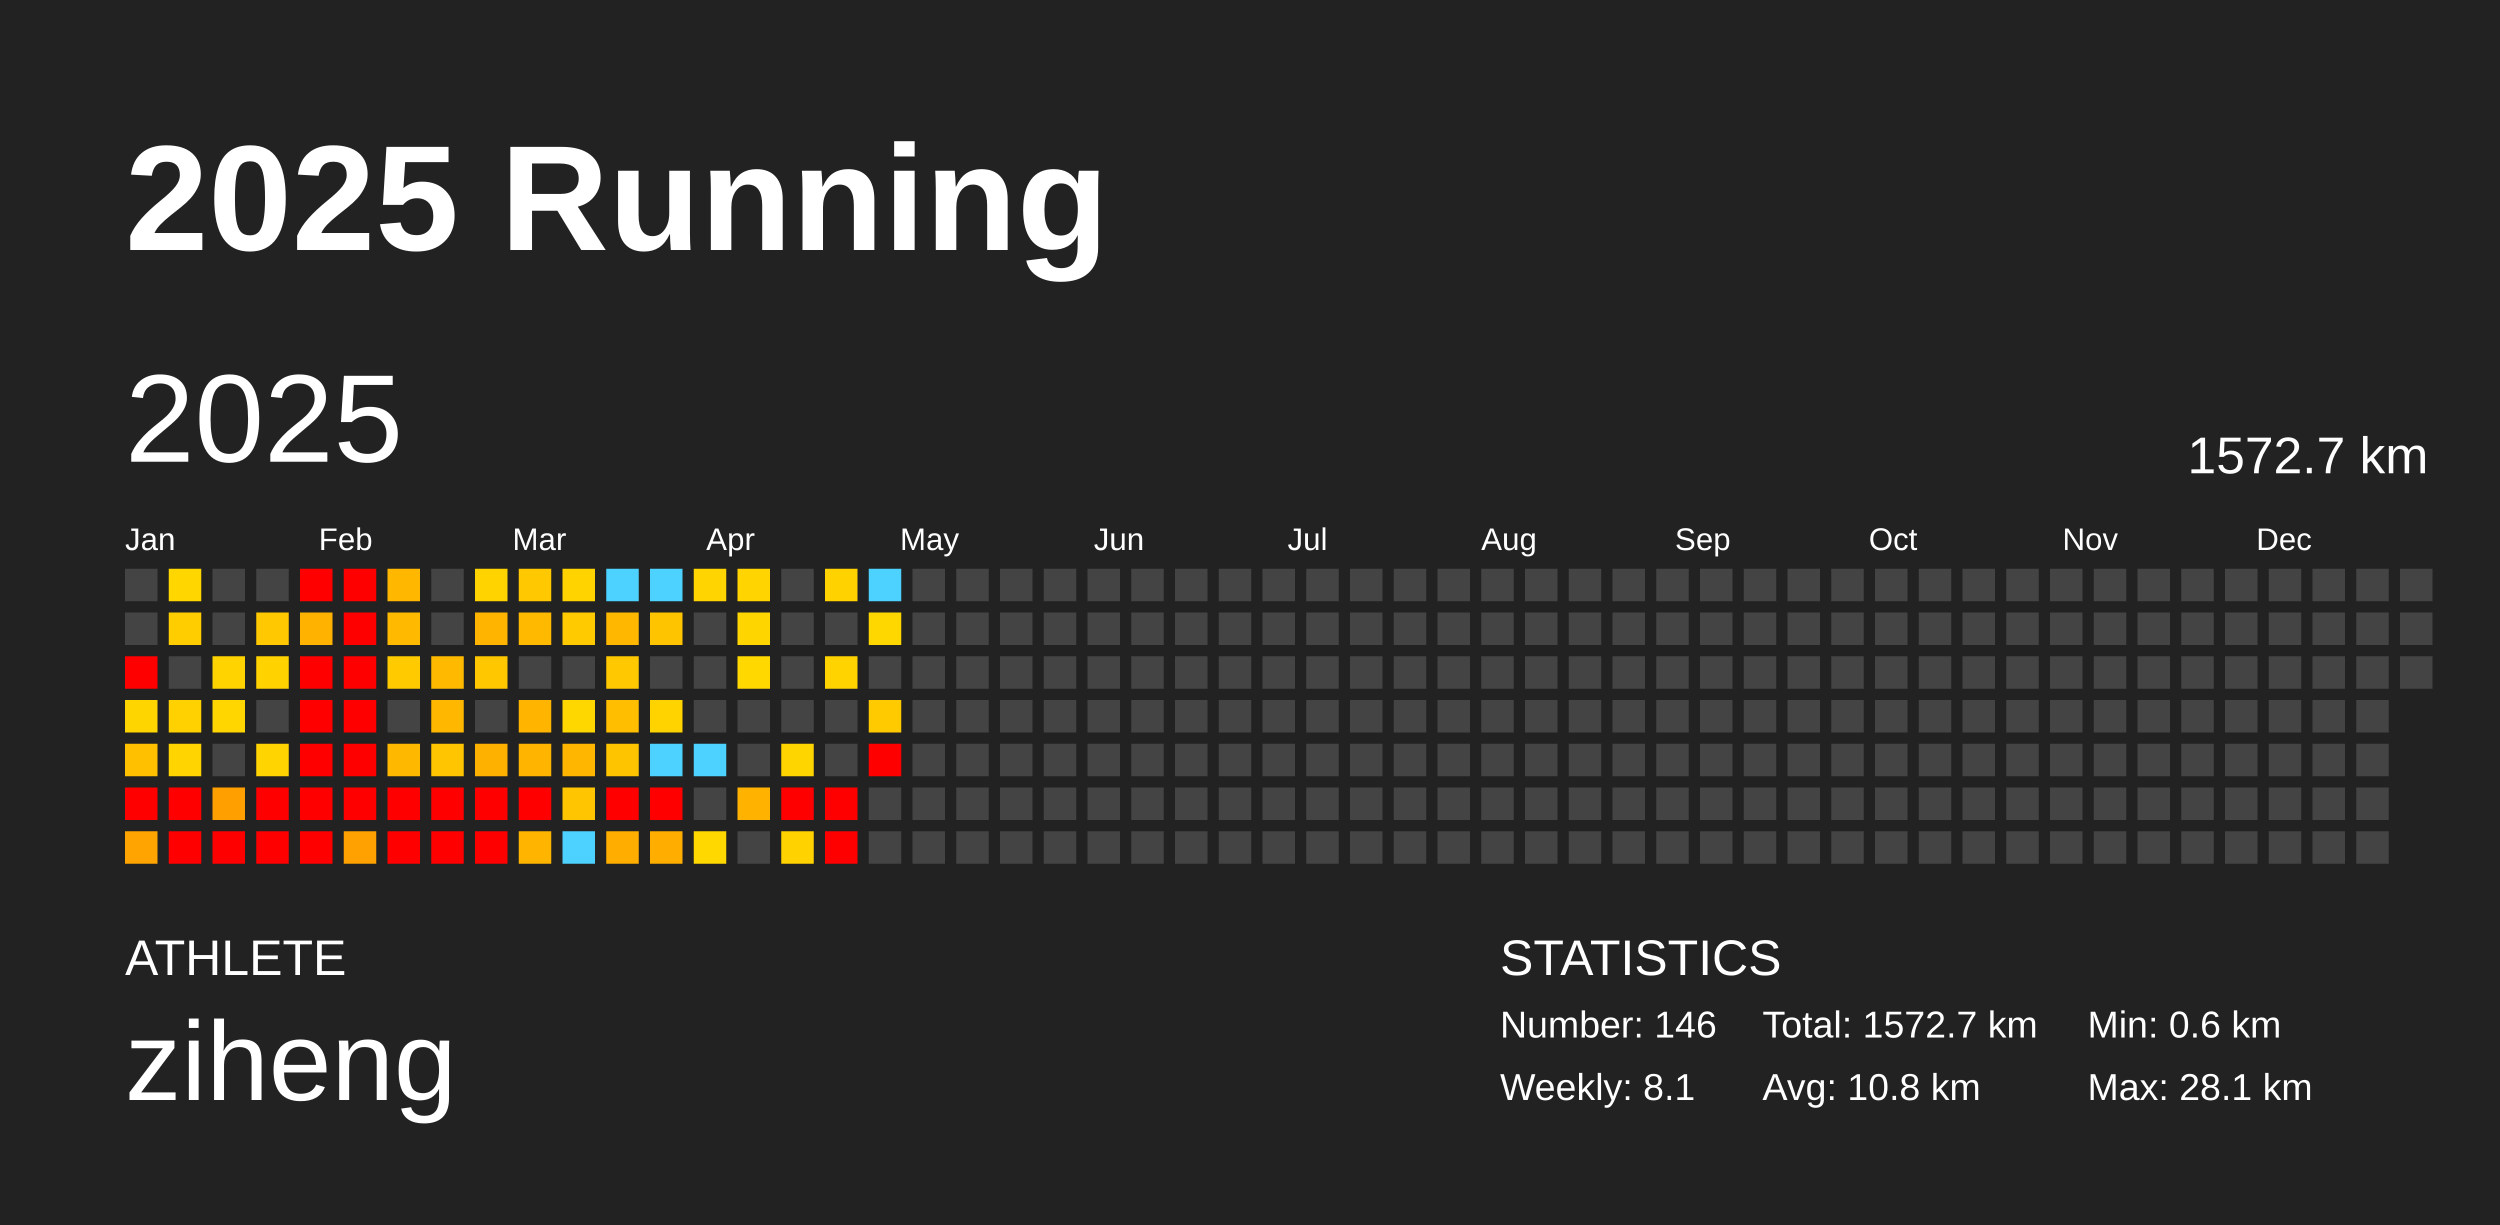
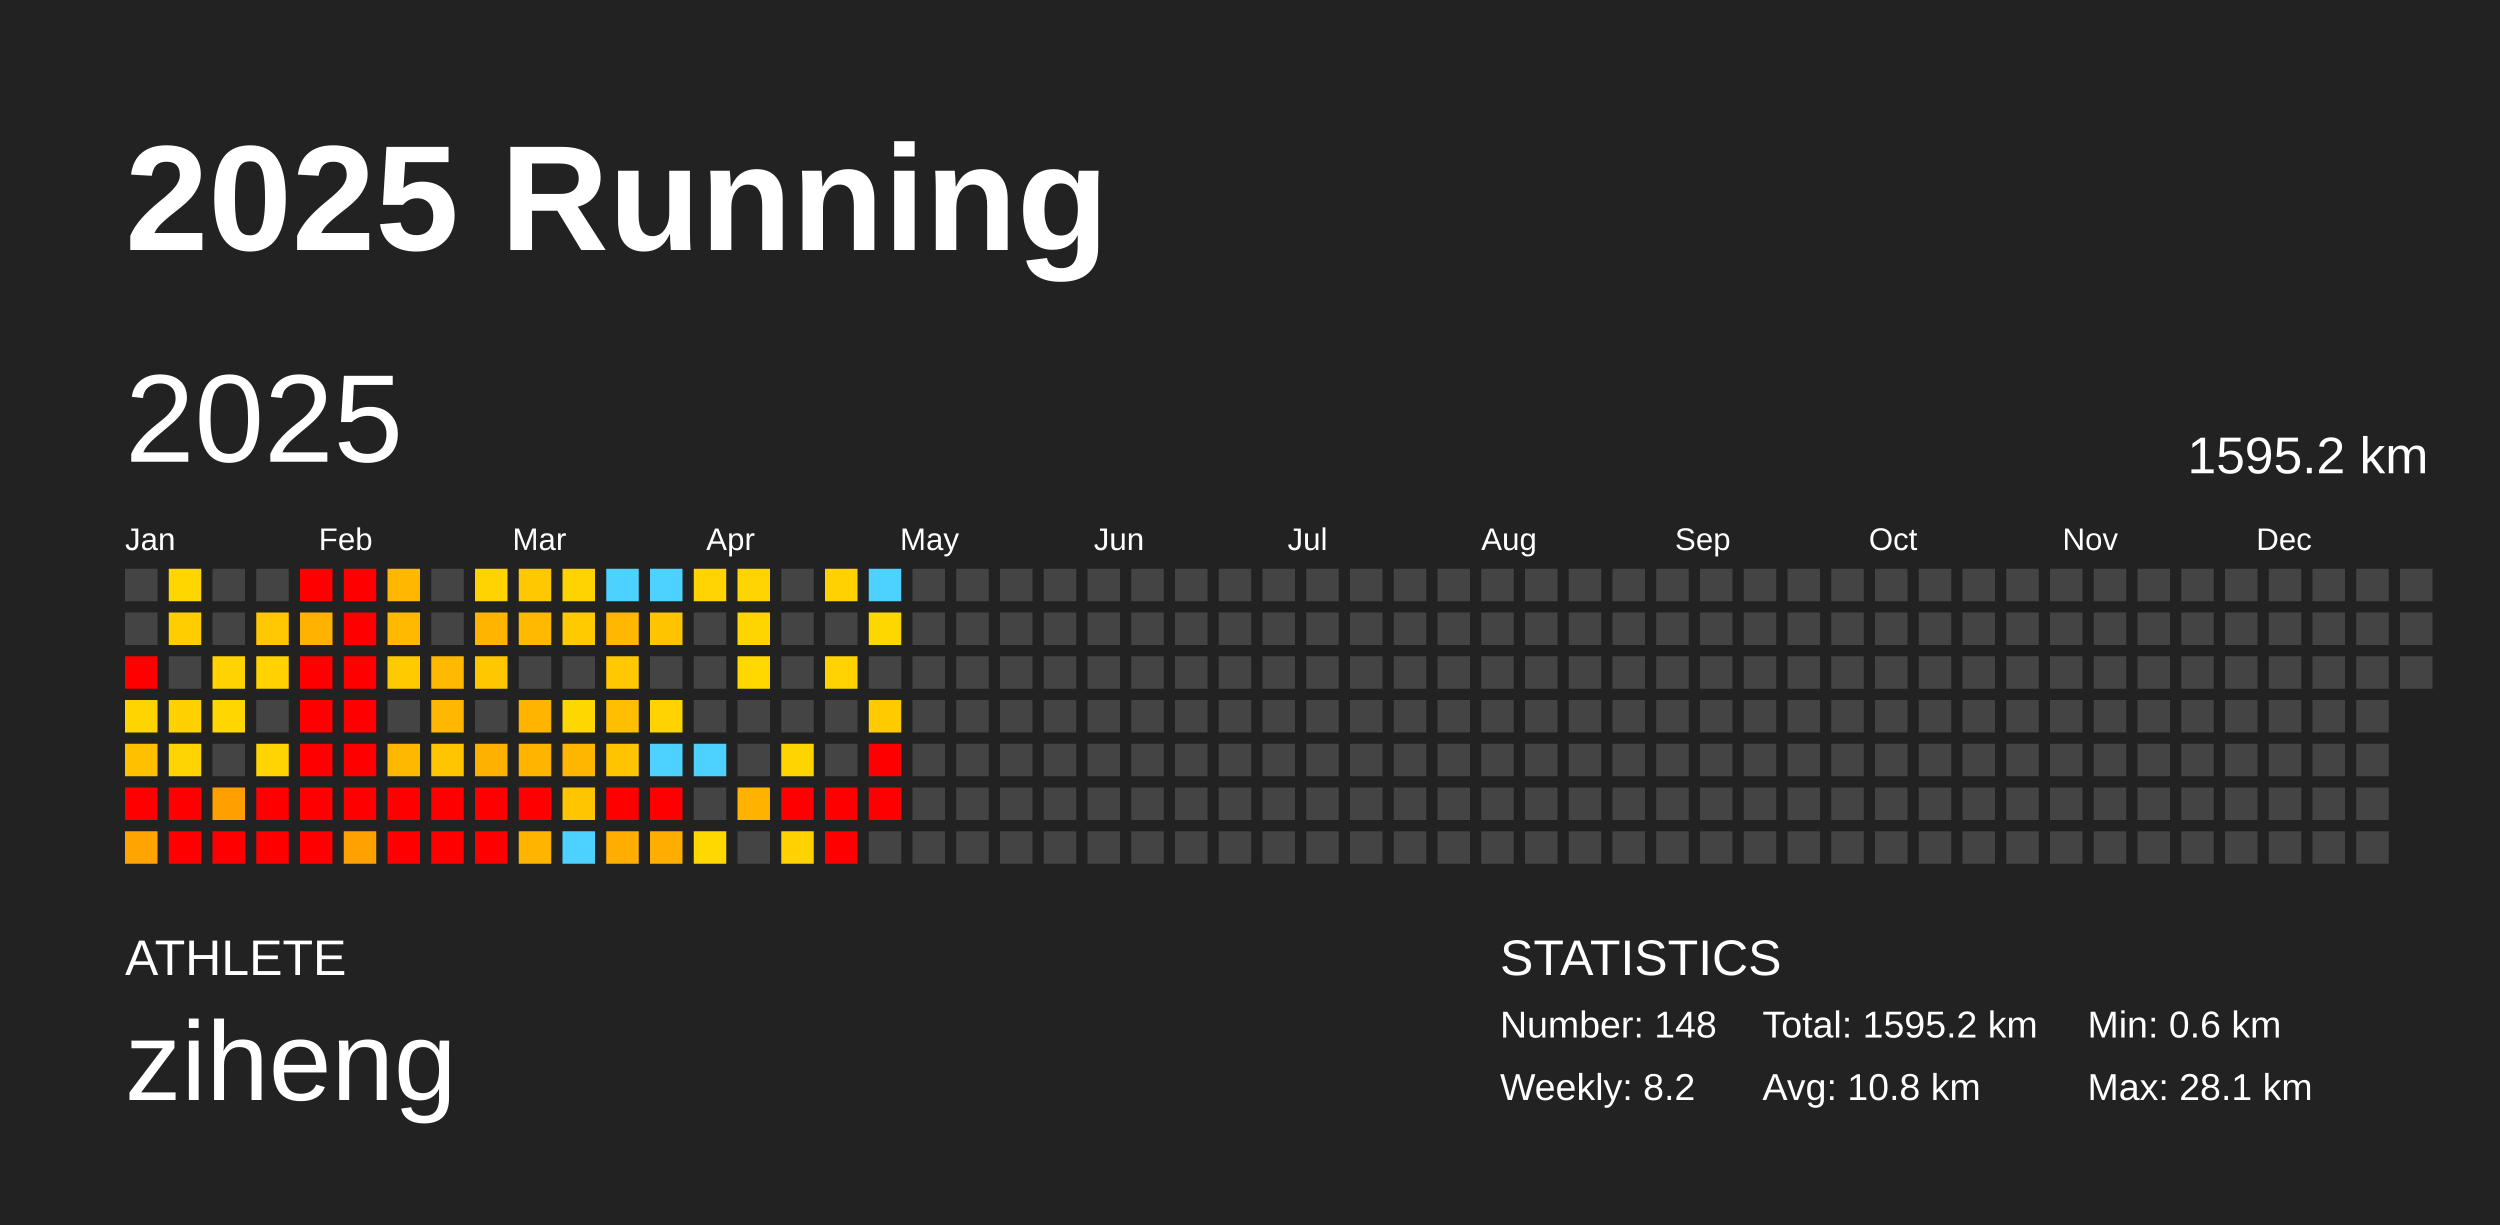
<svg xmlns="http://www.w3.org/2000/svg" baseProfile="full" height="98mm" version="1.1" viewBox="0,0,200,98" width="200mm">
  <defs />
  <rect fill="#222222" height="98" width="200" x="0" y="0" />
  <text fill="#FFFFFF" style="font-size:12px; font-family:Arial; font-weight:bold;" x="10" y="20">2025 Running</text>
  <text fill="#FFFFFF" style="font-size:4px; font-family:Arial" x="10" y="78">ATHLETE</text>
  <text fill="#FFFFFF" style="font-size:9px; font-family:Arial" x="10" y="88">ziheng</text>
  <text fill="#FFFFFF" style="font-size:4px; font-family:Arial" x="120" y="78">STATISTICS</text>
-   <text fill="#FFFFFF" style="font-size:3px; font-family:Arial" x="120" y="83">Number: 146</text>
-   <text fill="#FFFFFF" style="font-size:3px; font-family:Arial" x="120" y="88">Weekly: 8.1</text>
-   <text fill="#FFFFFF" style="font-size:3px; font-family:Arial" x="141" y="83">Total: 1572.7 km</text>
+   <text fill="#FFFFFF" style="font-size:3px; font-family:Arial" x="120" y="83">Number: 148</text>
+   <text fill="#FFFFFF" style="font-size:3px; font-family:Arial" x="120" y="88">Weekly: 8.2</text>
+   <text fill="#FFFFFF" style="font-size:3px; font-family:Arial" x="141" y="83">Total: 1595.2 km</text>
  <text fill="#FFFFFF" style="font-size:3px; font-family:Arial" x="141" y="88">Avg: 10.8 km</text>
  <text fill="#FFFFFF" style="font-size:3px; font-family:Arial" x="167" y="83">Min: 0.6 km</text>
  <text fill="#FFFFFF" style="font-size:3px; font-family:Arial" x="167" y="88">Max: 28.1 km</text>
  <text dominant-baseline="hanging" fill="#FFFFFF" style="font-size:10.0px; font-family:Arial;" x="10" y="30">2025</text>
-   <text dominant-baseline="hanging" fill="#FFFFFF" style="font-size:4.125px; font-family:Arial;" x="175" y="35">1572.7 km</text>
+   <text dominant-baseline="hanging" fill="#FFFFFF" style="font-size:4.125px; font-family:Arial;" x="175" y="35">1595.2 km</text>
  <text fill="#FFFFFF" style="font-size:2.5px; font-family:Arial" x="10.0" y="44">Jan</text>
  <text fill="#FFFFFF" style="font-size:2.5px; font-family:Arial" x="25.5" y="44">Feb</text>
  <text fill="#FFFFFF" style="font-size:2.5px; font-family:Arial" x="41.0" y="44">Mar</text>
  <text fill="#FFFFFF" style="font-size:2.5px; font-family:Arial" x="56.5" y="44">Apr</text>
  <text fill="#FFFFFF" style="font-size:2.5px; font-family:Arial" x="72.0" y="44">May</text>
  <text fill="#FFFFFF" style="font-size:2.5px; font-family:Arial" x="87.5" y="44">Jun</text>
  <text fill="#FFFFFF" style="font-size:2.5px; font-family:Arial" x="103.0" y="44">Jul</text>
  <text fill="#FFFFFF" style="font-size:2.5px; font-family:Arial" x="118.5" y="44">Aug</text>
  <text fill="#FFFFFF" style="font-size:2.5px; font-family:Arial" x="134.0" y="44">Sep</text>
  <text fill="#FFFFFF" style="font-size:2.5px; font-family:Arial" x="149.5" y="44">Oct</text>
  <text fill="#FFFFFF" style="font-size:2.5px; font-family:Arial" x="165.0" y="44">Nov</text>
  <text fill="#FFFFFF" style="font-size:2.5px; font-family:Arial" x="180.5" y="44">Dec</text>
  <rect fill="#444444" height="2.6" width="2.6" x="10.0" y="45.5" />
  <rect fill="#444444" height="2.6" width="2.6" x="10.0" y="49.0" />
  <rect fill="red" height="2.6" width="2.6" x="10.0" y="52.5" />
  <rect fill="#ffd500" height="2.6" width="2.6" x="10.0" y="56.0" />
  <rect fill="#ffc000" height="2.6" width="2.6" x="10.0" y="59.5" />
  <rect fill="red" height="2.6" width="2.6" x="10.0" y="63.0" />
  <rect fill="#ffa400" height="2.6" width="2.6" x="10.0" y="66.5" />
  <rect fill="#ffd600" height="2.6" width="2.6" x="13.5" y="45.5" />
  <rect fill="#ffcd00" height="2.6" width="2.6" x="13.5" y="49.0" />
  <rect fill="#444444" height="2.6" width="2.6" x="13.5" y="52.5" />
  <rect fill="#ffd100" height="2.6" width="2.6" x="13.5" y="56.0" />
  <rect fill="#ffd400" height="2.6" width="2.6" x="13.5" y="59.5" />
  <rect fill="red" height="2.6" width="2.6" x="13.5" y="63.0" />
  <rect fill="red" height="2.6" width="2.6" x="13.5" y="66.5" />
  <rect fill="#444444" height="2.6" width="2.6" x="17.0" y="45.5" />
  <rect fill="#444444" height="2.6" width="2.6" x="17.0" y="49.0" />
  <rect fill="#ffd300" height="2.6" width="2.6" x="17.0" y="52.5" />
  <rect fill="#ffd600" height="2.6" width="2.6" x="17.0" y="56.0" />
  <rect fill="#444444" height="2.6" width="2.6" x="17.0" y="59.5" />
  <rect fill="#ffa000" height="2.6" width="2.6" x="17.0" y="63.0" />
  <rect fill="red" height="2.6" width="2.6" x="17.0" y="66.5" />
  <rect fill="#444444" height="2.6" width="2.6" x="20.5" y="45.5" />
  <rect fill="#ffc800" height="2.6" width="2.6" x="20.5" y="49.0" />
  <rect fill="#ffd200" height="2.6" width="2.6" x="20.5" y="52.5" />
  <rect fill="#444444" height="2.6" width="2.6" x="20.5" y="56.0" />
  <rect fill="#ffd400" height="2.6" width="2.6" x="20.5" y="59.5" />
  <rect fill="red" height="2.6" width="2.6" x="20.5" y="63.0" />
  <rect fill="red" height="2.6" width="2.6" x="20.5" y="66.5" />
  <rect fill="red" height="2.6" width="2.6" x="24.0" y="45.5" />
  <rect fill="#ffb200" height="2.6" width="2.6" x="24.0" y="49.0" />
  <rect fill="red" height="2.6" width="2.6" x="24.0" y="52.5" />
  <rect fill="red" height="2.6" width="2.6" x="24.0" y="56.0" />
  <rect fill="red" height="2.6" width="2.6" x="24.0" y="59.5" />
  <rect fill="red" height="2.6" width="2.6" x="24.0" y="63.0" />
  <rect fill="red" height="2.6" width="2.6" x="24.0" y="66.5" />
  <rect fill="red" height="2.6" width="2.6" x="27.5" y="45.5" />
  <rect fill="red" height="2.6" width="2.6" x="27.5" y="49.0" />
  <rect fill="red" height="2.6" width="2.6" x="27.5" y="52.5" />
  <rect fill="red" height="2.6" width="2.6" x="27.5" y="56.0" />
  <rect fill="red" height="2.6" width="2.6" x="27.5" y="59.5" />
  <rect fill="red" height="2.6" width="2.6" x="27.5" y="63.0" />
  <rect fill="#ffa100" height="2.6" width="2.6" x="27.5" y="66.5" />
  <rect fill="#ffb700" height="2.6" width="2.6" x="31.0" y="45.5" />
  <rect fill="#ffba00" height="2.6" width="2.6" x="31.0" y="49.0" />
  <rect fill="#ffcb00" height="2.6" width="2.6" x="31.0" y="52.5" />
  <rect fill="#444444" height="2.6" width="2.6" x="31.0" y="56.0" />
  <rect fill="#ffb800" height="2.6" width="2.6" x="31.0" y="59.5" />
  <rect fill="red" height="2.6" width="2.6" x="31.0" y="63.0" />
  <rect fill="red" height="2.6" width="2.6" x="31.0" y="66.5" />
  <rect fill="#444444" height="2.6" width="2.6" x="34.5" y="45.5" />
  <rect fill="#444444" height="2.6" width="2.6" x="34.5" y="49.0" />
  <rect fill="#ffba00" height="2.6" width="2.6" x="34.5" y="52.5" />
  <rect fill="#ffb700" height="2.6" width="2.6" x="34.5" y="56.0" />
  <rect fill="#ffc500" height="2.6" width="2.6" x="34.5" y="59.5" />
  <rect fill="red" height="2.6" width="2.6" x="34.5" y="63.0" />
  <rect fill="red" height="2.6" width="2.6" x="34.5" y="66.5" />
  <rect fill="#ffd300" height="2.6" width="2.6" x="38.0" y="45.5" />
  <rect fill="#ffb500" height="2.6" width="2.6" x="38.0" y="49.0" />
  <rect fill="#ffc700" height="2.6" width="2.6" x="38.0" y="52.5" />
  <rect fill="#444444" height="2.6" width="2.6" x="38.0" y="56.0" />
  <rect fill="#ffb100" height="2.6" width="2.6" x="38.0" y="59.5" />
  <rect fill="red" height="2.6" width="2.6" x="38.0" y="63.0" />
  <rect fill="red" height="2.6" width="2.6" x="38.0" y="66.5" />
  <rect fill="#ffc800" height="2.6" width="2.6" x="41.5" y="45.5" />
  <rect fill="#ffba00" height="2.6" width="2.6" x="41.5" y="49.0" />
  <rect fill="#444444" height="2.6" width="2.6" x="41.5" y="52.5" />
  <rect fill="#ffb500" height="2.6" width="2.6" x="41.5" y="56.0" />
  <rect fill="#ffb400" height="2.6" width="2.6" x="41.5" y="59.5" />
  <rect fill="red" height="2.6" width="2.6" x="41.5" y="63.0" />
  <rect fill="#ffb400" height="2.6" width="2.6" x="41.5" y="66.5" />
  <rect fill="#ffd300" height="2.6" width="2.6" x="45.0" y="45.5" />
  <rect fill="#ffca00" height="2.6" width="2.6" x="45.0" y="49.0" />
  <rect fill="#444444" height="2.6" width="2.6" x="45.0" y="52.5" />
  <rect fill="#ffd700" height="2.6" width="2.6" x="45.0" y="56.0" />
  <rect fill="#ffb600" height="2.6" width="2.6" x="45.0" y="59.5" />
  <rect fill="#ffc500" height="2.6" width="2.6" x="45.0" y="63.0" />
  <rect fill="#4dd2ff" height="2.6" width="2.6" x="45.0" y="66.5" />
  <rect fill="#4dd2ff" height="2.6" width="2.6" x="48.5" y="45.5" />
  <rect fill="#ffb700" height="2.6" width="2.6" x="48.5" y="49.0" />
  <rect fill="#ffc800" height="2.6" width="2.6" x="48.5" y="52.5" />
  <rect fill="#ffbe00" height="2.6" width="2.6" x="48.5" y="56.0" />
  <rect fill="#ffc400" height="2.6" width="2.6" x="48.5" y="59.5" />
  <rect fill="red" height="2.6" width="2.6" x="48.5" y="63.0" />
  <rect fill="#ffae00" height="2.6" width="2.6" x="48.5" y="66.5" />
  <rect fill="#4dd2ff" height="2.6" width="2.6" x="52.0" y="45.5" />
  <rect fill="#ffc400" height="2.6" width="2.6" x="52.0" y="49.0" />
  <rect fill="#444444" height="2.6" width="2.6" x="52.0" y="52.5" />
  <rect fill="#ffd300" height="2.6" width="2.6" x="52.0" y="56.0" />
  <rect fill="#4dd2ff" height="2.6" width="2.6" x="52.0" y="59.5" />
  <rect fill="red" height="2.6" width="2.6" x="52.0" y="63.0" />
  <rect fill="#ffae00" height="2.6" width="2.6" x="52.0" y="66.5" />
  <rect fill="#ffd400" height="2.6" width="2.6" x="55.5" y="45.5" />
  <rect fill="#444444" height="2.6" width="2.6" x="55.5" y="49.0" />
  <rect fill="#444444" height="2.6" width="2.6" x="55.5" y="52.5" />
  <rect fill="#444444" height="2.6" width="2.6" x="55.5" y="56.0" />
  <rect fill="#4dd2ff" height="2.6" width="2.6" x="55.5" y="59.5" />
  <rect fill="#444444" height="2.6" width="2.6" x="55.5" y="63.0" />
  <rect fill="#ffd800" height="2.6" width="2.6" x="55.5" y="66.5" />
  <rect fill="#ffd400" height="2.6" width="2.6" x="59.0" y="45.5" />
  <rect fill="#ffd500" height="2.6" width="2.6" x="59.0" y="49.0" />
  <rect fill="#ffd800" height="2.6" width="2.6" x="59.0" y="52.5" />
  <rect fill="#444444" height="2.6" width="2.6" x="59.0" y="56.0" />
  <rect fill="#444444" height="2.6" width="2.6" x="59.0" y="59.5" />
  <rect fill="#ffb300" height="2.6" width="2.6" x="59.0" y="63.0" />
  <rect fill="#444444" height="2.6" width="2.6" x="59.0" y="66.5" />
  <rect fill="#444444" height="2.6" width="2.6" x="62.5" y="45.5" />
  <rect fill="#444444" height="2.6" width="2.6" x="62.5" y="49.0" />
  <rect fill="#444444" height="2.6" width="2.6" x="62.5" y="52.5" />
  <rect fill="#444444" height="2.6" width="2.6" x="62.5" y="56.0" />
  <rect fill="#ffd500" height="2.6" width="2.6" x="62.5" y="59.5" />
  <rect fill="red" height="2.6" width="2.6" x="62.5" y="63.0" />
  <rect fill="#ffd200" height="2.6" width="2.6" x="62.5" y="66.5" />
  <rect fill="#ffd200" height="2.6" width="2.6" x="66.0" y="45.5" />
  <rect fill="#444444" height="2.6" width="2.6" x="66.0" y="49.0" />
  <rect fill="#ffd300" height="2.6" width="2.6" x="66.0" y="52.5" />
  <rect fill="#444444" height="2.6" width="2.6" x="66.0" y="56.0" />
  <rect fill="#444444" height="2.6" width="2.6" x="66.0" y="59.5" />
  <rect fill="red" height="2.6" width="2.6" x="66.0" y="63.0" />
  <rect fill="red" height="2.6" width="2.6" x="66.0" y="66.5" />
  <rect fill="#4dd2ff" height="2.6" width="2.6" x="69.5" y="45.5" />
  <rect fill="#ffd700" height="2.6" width="2.6" x="69.5" y="49.0" />
  <rect fill="#444444" height="2.6" width="2.6" x="69.5" y="52.5" />
  <rect fill="#ffca00" height="2.6" width="2.6" x="69.5" y="56.0" />
  <rect fill="red" height="2.6" width="2.6" x="69.5" y="59.5" />
-   <rect fill="#444444" height="2.6" width="2.6" x="69.5" y="63.0" />
+   <rect fill="red" height="2.6" width="2.6" x="69.5" y="63.0" />
  <rect fill="#444444" height="2.6" width="2.6" x="69.5" y="66.5" />
  <rect fill="#444444" height="2.6" width="2.6" x="73.0" y="45.5" />
  <rect fill="#444444" height="2.6" width="2.6" x="73.0" y="49.0" />
  <rect fill="#444444" height="2.6" width="2.6" x="73.0" y="52.5" />
  <rect fill="#444444" height="2.6" width="2.6" x="73.0" y="56.0" />
  <rect fill="#444444" height="2.6" width="2.6" x="73.0" y="59.5" />
  <rect fill="#444444" height="2.6" width="2.6" x="73.0" y="63.0" />
  <rect fill="#444444" height="2.6" width="2.6" x="73.0" y="66.5" />
  <rect fill="#444444" height="2.6" width="2.6" x="76.5" y="45.5" />
  <rect fill="#444444" height="2.6" width="2.6" x="76.5" y="49.0" />
  <rect fill="#444444" height="2.6" width="2.6" x="76.5" y="52.5" />
  <rect fill="#444444" height="2.6" width="2.6" x="76.5" y="56.0" />
  <rect fill="#444444" height="2.6" width="2.6" x="76.5" y="59.5" />
  <rect fill="#444444" height="2.6" width="2.6" x="76.5" y="63.0" />
  <rect fill="#444444" height="2.6" width="2.6" x="76.5" y="66.5" />
  <rect fill="#444444" height="2.6" width="2.6" x="80.0" y="45.5" />
  <rect fill="#444444" height="2.6" width="2.6" x="80.0" y="49.0" />
  <rect fill="#444444" height="2.6" width="2.6" x="80.0" y="52.5" />
  <rect fill="#444444" height="2.6" width="2.6" x="80.0" y="56.0" />
  <rect fill="#444444" height="2.6" width="2.6" x="80.0" y="59.5" />
  <rect fill="#444444" height="2.6" width="2.6" x="80.0" y="63.0" />
  <rect fill="#444444" height="2.6" width="2.6" x="80.0" y="66.5" />
  <rect fill="#444444" height="2.6" width="2.6" x="83.5" y="45.5" />
  <rect fill="#444444" height="2.6" width="2.6" x="83.5" y="49.0" />
  <rect fill="#444444" height="2.6" width="2.6" x="83.5" y="52.5" />
  <rect fill="#444444" height="2.6" width="2.6" x="83.5" y="56.0" />
  <rect fill="#444444" height="2.6" width="2.6" x="83.5" y="59.5" />
  <rect fill="#444444" height="2.6" width="2.6" x="83.5" y="63.0" />
  <rect fill="#444444" height="2.6" width="2.6" x="83.5" y="66.5" />
  <rect fill="#444444" height="2.6" width="2.6" x="87.0" y="45.5" />
  <rect fill="#444444" height="2.6" width="2.6" x="87.0" y="49.0" />
  <rect fill="#444444" height="2.6" width="2.6" x="87.0" y="52.5" />
  <rect fill="#444444" height="2.6" width="2.6" x="87.0" y="56.0" />
  <rect fill="#444444" height="2.6" width="2.6" x="87.0" y="59.5" />
  <rect fill="#444444" height="2.6" width="2.6" x="87.0" y="63.0" />
  <rect fill="#444444" height="2.6" width="2.6" x="87.0" y="66.5" />
  <rect fill="#444444" height="2.6" width="2.6" x="90.5" y="45.5" />
  <rect fill="#444444" height="2.6" width="2.6" x="90.5" y="49.0" />
  <rect fill="#444444" height="2.6" width="2.6" x="90.5" y="52.5" />
  <rect fill="#444444" height="2.6" width="2.6" x="90.5" y="56.0" />
  <rect fill="#444444" height="2.6" width="2.6" x="90.5" y="59.5" />
  <rect fill="#444444" height="2.6" width="2.6" x="90.5" y="63.0" />
  <rect fill="#444444" height="2.6" width="2.6" x="90.5" y="66.5" />
  <rect fill="#444444" height="2.6" width="2.6" x="94.0" y="45.5" />
  <rect fill="#444444" height="2.6" width="2.6" x="94.0" y="49.0" />
  <rect fill="#444444" height="2.6" width="2.6" x="94.0" y="52.5" />
  <rect fill="#444444" height="2.6" width="2.6" x="94.0" y="56.0" />
  <rect fill="#444444" height="2.6" width="2.6" x="94.0" y="59.5" />
  <rect fill="#444444" height="2.6" width="2.6" x="94.0" y="63.0" />
  <rect fill="#444444" height="2.6" width="2.6" x="94.0" y="66.5" />
  <rect fill="#444444" height="2.6" width="2.6" x="97.5" y="45.5" />
  <rect fill="#444444" height="2.6" width="2.6" x="97.5" y="49.0" />
  <rect fill="#444444" height="2.6" width="2.6" x="97.5" y="52.5" />
  <rect fill="#444444" height="2.6" width="2.6" x="97.5" y="56.0" />
  <rect fill="#444444" height="2.6" width="2.6" x="97.5" y="59.5" />
  <rect fill="#444444" height="2.6" width="2.6" x="97.5" y="63.0" />
  <rect fill="#444444" height="2.6" width="2.6" x="97.5" y="66.5" />
  <rect fill="#444444" height="2.6" width="2.6" x="101.0" y="45.5" />
  <rect fill="#444444" height="2.6" width="2.6" x="101.0" y="49.0" />
  <rect fill="#444444" height="2.6" width="2.6" x="101.0" y="52.5" />
  <rect fill="#444444" height="2.6" width="2.6" x="101.0" y="56.0" />
  <rect fill="#444444" height="2.6" width="2.6" x="101.0" y="59.5" />
  <rect fill="#444444" height="2.6" width="2.6" x="101.0" y="63.0" />
  <rect fill="#444444" height="2.6" width="2.6" x="101.0" y="66.5" />
  <rect fill="#444444" height="2.6" width="2.6" x="104.5" y="45.5" />
  <rect fill="#444444" height="2.6" width="2.6" x="104.5" y="49.0" />
  <rect fill="#444444" height="2.6" width="2.6" x="104.5" y="52.5" />
  <rect fill="#444444" height="2.6" width="2.6" x="104.5" y="56.0" />
  <rect fill="#444444" height="2.6" width="2.6" x="104.5" y="59.5" />
  <rect fill="#444444" height="2.6" width="2.6" x="104.5" y="63.0" />
  <rect fill="#444444" height="2.6" width="2.6" x="104.5" y="66.5" />
  <rect fill="#444444" height="2.6" width="2.6" x="108.0" y="45.5" />
  <rect fill="#444444" height="2.6" width="2.6" x="108.0" y="49.0" />
  <rect fill="#444444" height="2.6" width="2.6" x="108.0" y="52.5" />
  <rect fill="#444444" height="2.6" width="2.6" x="108.0" y="56.0" />
  <rect fill="#444444" height="2.6" width="2.6" x="108.0" y="59.5" />
  <rect fill="#444444" height="2.6" width="2.6" x="108.0" y="63.0" />
  <rect fill="#444444" height="2.6" width="2.6" x="108.0" y="66.5" />
  <rect fill="#444444" height="2.6" width="2.6" x="111.5" y="45.5" />
  <rect fill="#444444" height="2.6" width="2.6" x="111.5" y="49.0" />
  <rect fill="#444444" height="2.6" width="2.6" x="111.5" y="52.5" />
  <rect fill="#444444" height="2.6" width="2.6" x="111.5" y="56.0" />
  <rect fill="#444444" height="2.6" width="2.6" x="111.5" y="59.5" />
  <rect fill="#444444" height="2.6" width="2.6" x="111.5" y="63.0" />
  <rect fill="#444444" height="2.6" width="2.6" x="111.5" y="66.5" />
  <rect fill="#444444" height="2.6" width="2.6" x="115.0" y="45.5" />
  <rect fill="#444444" height="2.6" width="2.6" x="115.0" y="49.0" />
  <rect fill="#444444" height="2.6" width="2.6" x="115.0" y="52.5" />
  <rect fill="#444444" height="2.6" width="2.6" x="115.0" y="56.0" />
  <rect fill="#444444" height="2.6" width="2.6" x="115.0" y="59.5" />
  <rect fill="#444444" height="2.6" width="2.6" x="115.0" y="63.0" />
  <rect fill="#444444" height="2.6" width="2.6" x="115.0" y="66.5" />
  <rect fill="#444444" height="2.6" width="2.6" x="118.5" y="45.5" />
  <rect fill="#444444" height="2.6" width="2.6" x="118.5" y="49.0" />
  <rect fill="#444444" height="2.6" width="2.6" x="118.5" y="52.5" />
  <rect fill="#444444" height="2.6" width="2.6" x="118.5" y="56.0" />
  <rect fill="#444444" height="2.6" width="2.6" x="118.5" y="59.5" />
  <rect fill="#444444" height="2.6" width="2.6" x="118.5" y="63.0" />
  <rect fill="#444444" height="2.6" width="2.6" x="118.5" y="66.5" />
  <rect fill="#444444" height="2.6" width="2.6" x="122.0" y="45.5" />
  <rect fill="#444444" height="2.6" width="2.6" x="122.0" y="49.0" />
  <rect fill="#444444" height="2.6" width="2.6" x="122.0" y="52.5" />
  <rect fill="#444444" height="2.6" width="2.6" x="122.0" y="56.0" />
  <rect fill="#444444" height="2.6" width="2.6" x="122.0" y="59.5" />
  <rect fill="#444444" height="2.6" width="2.6" x="122.0" y="63.0" />
  <rect fill="#444444" height="2.6" width="2.6" x="122.0" y="66.5" />
  <rect fill="#444444" height="2.6" width="2.6" x="125.5" y="45.5" />
  <rect fill="#444444" height="2.6" width="2.6" x="125.5" y="49.0" />
  <rect fill="#444444" height="2.6" width="2.6" x="125.5" y="52.5" />
  <rect fill="#444444" height="2.6" width="2.6" x="125.5" y="56.0" />
  <rect fill="#444444" height="2.6" width="2.6" x="125.5" y="59.5" />
  <rect fill="#444444" height="2.6" width="2.6" x="125.5" y="63.0" />
  <rect fill="#444444" height="2.6" width="2.6" x="125.5" y="66.5" />
  <rect fill="#444444" height="2.6" width="2.6" x="129.0" y="45.5" />
  <rect fill="#444444" height="2.6" width="2.6" x="129.0" y="49.0" />
  <rect fill="#444444" height="2.6" width="2.6" x="129.0" y="52.5" />
  <rect fill="#444444" height="2.6" width="2.6" x="129.0" y="56.0" />
  <rect fill="#444444" height="2.6" width="2.6" x="129.0" y="59.5" />
  <rect fill="#444444" height="2.6" width="2.6" x="129.0" y="63.0" />
  <rect fill="#444444" height="2.6" width="2.6" x="129.0" y="66.5" />
  <rect fill="#444444" height="2.6" width="2.6" x="132.5" y="45.5" />
  <rect fill="#444444" height="2.6" width="2.6" x="132.5" y="49.0" />
  <rect fill="#444444" height="2.6" width="2.6" x="132.5" y="52.5" />
  <rect fill="#444444" height="2.6" width="2.6" x="132.5" y="56.0" />
  <rect fill="#444444" height="2.6" width="2.6" x="132.5" y="59.5" />
  <rect fill="#444444" height="2.6" width="2.6" x="132.5" y="63.0" />
  <rect fill="#444444" height="2.6" width="2.6" x="132.5" y="66.5" />
  <rect fill="#444444" height="2.6" width="2.6" x="136.0" y="45.5" />
  <rect fill="#444444" height="2.6" width="2.6" x="136.0" y="49.0" />
  <rect fill="#444444" height="2.6" width="2.6" x="136.0" y="52.5" />
  <rect fill="#444444" height="2.6" width="2.6" x="136.0" y="56.0" />
  <rect fill="#444444" height="2.6" width="2.6" x="136.0" y="59.5" />
  <rect fill="#444444" height="2.6" width="2.6" x="136.0" y="63.0" />
  <rect fill="#444444" height="2.6" width="2.6" x="136.0" y="66.5" />
  <rect fill="#444444" height="2.6" width="2.6" x="139.5" y="45.5" />
  <rect fill="#444444" height="2.6" width="2.6" x="139.5" y="49.0" />
  <rect fill="#444444" height="2.6" width="2.6" x="139.5" y="52.5" />
  <rect fill="#444444" height="2.6" width="2.6" x="139.5" y="56.0" />
  <rect fill="#444444" height="2.6" width="2.6" x="139.5" y="59.5" />
  <rect fill="#444444" height="2.6" width="2.6" x="139.5" y="63.0" />
  <rect fill="#444444" height="2.6" width="2.6" x="139.5" y="66.5" />
  <rect fill="#444444" height="2.6" width="2.6" x="143.0" y="45.5" />
  <rect fill="#444444" height="2.6" width="2.6" x="143.0" y="49.0" />
  <rect fill="#444444" height="2.6" width="2.6" x="143.0" y="52.5" />
  <rect fill="#444444" height="2.6" width="2.6" x="143.0" y="56.0" />
  <rect fill="#444444" height="2.6" width="2.6" x="143.0" y="59.5" />
  <rect fill="#444444" height="2.6" width="2.6" x="143.0" y="63.0" />
  <rect fill="#444444" height="2.6" width="2.6" x="143.0" y="66.5" />
  <rect fill="#444444" height="2.6" width="2.6" x="146.5" y="45.5" />
  <rect fill="#444444" height="2.6" width="2.6" x="146.5" y="49.0" />
  <rect fill="#444444" height="2.6" width="2.6" x="146.5" y="52.5" />
  <rect fill="#444444" height="2.6" width="2.6" x="146.5" y="56.0" />
  <rect fill="#444444" height="2.6" width="2.6" x="146.5" y="59.5" />
  <rect fill="#444444" height="2.6" width="2.6" x="146.5" y="63.0" />
  <rect fill="#444444" height="2.6" width="2.6" x="146.5" y="66.5" />
  <rect fill="#444444" height="2.6" width="2.6" x="150.0" y="45.5" />
  <rect fill="#444444" height="2.6" width="2.6" x="150.0" y="49.0" />
  <rect fill="#444444" height="2.6" width="2.6" x="150.0" y="52.5" />
  <rect fill="#444444" height="2.6" width="2.6" x="150.0" y="56.0" />
  <rect fill="#444444" height="2.6" width="2.6" x="150.0" y="59.5" />
  <rect fill="#444444" height="2.6" width="2.6" x="150.0" y="63.0" />
  <rect fill="#444444" height="2.6" width="2.6" x="150.0" y="66.5" />
  <rect fill="#444444" height="2.6" width="2.6" x="153.5" y="45.5" />
  <rect fill="#444444" height="2.6" width="2.6" x="153.5" y="49.0" />
  <rect fill="#444444" height="2.6" width="2.6" x="153.5" y="52.5" />
  <rect fill="#444444" height="2.6" width="2.6" x="153.5" y="56.0" />
  <rect fill="#444444" height="2.6" width="2.6" x="153.5" y="59.5" />
  <rect fill="#444444" height="2.6" width="2.6" x="153.5" y="63.0" />
  <rect fill="#444444" height="2.6" width="2.6" x="153.5" y="66.5" />
  <rect fill="#444444" height="2.6" width="2.6" x="157.0" y="45.5" />
  <rect fill="#444444" height="2.6" width="2.6" x="157.0" y="49.0" />
  <rect fill="#444444" height="2.6" width="2.6" x="157.0" y="52.5" />
  <rect fill="#444444" height="2.6" width="2.6" x="157.0" y="56.0" />
  <rect fill="#444444" height="2.6" width="2.6" x="157.0" y="59.5" />
  <rect fill="#444444" height="2.6" width="2.6" x="157.0" y="63.0" />
  <rect fill="#444444" height="2.6" width="2.6" x="157.0" y="66.5" />
  <rect fill="#444444" height="2.6" width="2.6" x="160.5" y="45.5" />
  <rect fill="#444444" height="2.6" width="2.6" x="160.5" y="49.0" />
  <rect fill="#444444" height="2.6" width="2.6" x="160.5" y="52.5" />
  <rect fill="#444444" height="2.6" width="2.6" x="160.5" y="56.0" />
  <rect fill="#444444" height="2.6" width="2.6" x="160.5" y="59.5" />
  <rect fill="#444444" height="2.6" width="2.6" x="160.5" y="63.0" />
  <rect fill="#444444" height="2.6" width="2.6" x="160.5" y="66.5" />
  <rect fill="#444444" height="2.6" width="2.6" x="164.0" y="45.5" />
  <rect fill="#444444" height="2.6" width="2.6" x="164.0" y="49.0" />
  <rect fill="#444444" height="2.6" width="2.6" x="164.0" y="52.5" />
  <rect fill="#444444" height="2.6" width="2.6" x="164.0" y="56.0" />
  <rect fill="#444444" height="2.6" width="2.6" x="164.0" y="59.5" />
  <rect fill="#444444" height="2.6" width="2.6" x="164.0" y="63.0" />
  <rect fill="#444444" height="2.6" width="2.6" x="164.0" y="66.5" />
  <rect fill="#444444" height="2.6" width="2.6" x="167.5" y="45.5" />
  <rect fill="#444444" height="2.6" width="2.6" x="167.5" y="49.0" />
  <rect fill="#444444" height="2.6" width="2.6" x="167.5" y="52.5" />
  <rect fill="#444444" height="2.6" width="2.6" x="167.5" y="56.0" />
  <rect fill="#444444" height="2.6" width="2.6" x="167.5" y="59.5" />
  <rect fill="#444444" height="2.6" width="2.6" x="167.5" y="63.0" />
  <rect fill="#444444" height="2.6" width="2.6" x="167.5" y="66.5" />
  <rect fill="#444444" height="2.6" width="2.6" x="171.0" y="45.5" />
  <rect fill="#444444" height="2.6" width="2.6" x="171.0" y="49.0" />
  <rect fill="#444444" height="2.6" width="2.6" x="171.0" y="52.5" />
  <rect fill="#444444" height="2.6" width="2.6" x="171.0" y="56.0" />
  <rect fill="#444444" height="2.6" width="2.6" x="171.0" y="59.5" />
  <rect fill="#444444" height="2.6" width="2.6" x="171.0" y="63.0" />
  <rect fill="#444444" height="2.6" width="2.6" x="171.0" y="66.5" />
  <rect fill="#444444" height="2.6" width="2.6" x="174.5" y="45.5" />
  <rect fill="#444444" height="2.6" width="2.6" x="174.5" y="49.0" />
  <rect fill="#444444" height="2.6" width="2.6" x="174.5" y="52.5" />
  <rect fill="#444444" height="2.6" width="2.6" x="174.5" y="56.0" />
  <rect fill="#444444" height="2.6" width="2.6" x="174.5" y="59.5" />
  <rect fill="#444444" height="2.6" width="2.6" x="174.5" y="63.0" />
  <rect fill="#444444" height="2.6" width="2.6" x="174.5" y="66.5" />
  <rect fill="#444444" height="2.6" width="2.6" x="178.0" y="45.5" />
  <rect fill="#444444" height="2.6" width="2.6" x="178.0" y="49.0" />
  <rect fill="#444444" height="2.6" width="2.6" x="178.0" y="52.5" />
  <rect fill="#444444" height="2.6" width="2.6" x="178.0" y="56.0" />
  <rect fill="#444444" height="2.6" width="2.6" x="178.0" y="59.5" />
  <rect fill="#444444" height="2.6" width="2.6" x="178.0" y="63.0" />
  <rect fill="#444444" height="2.6" width="2.6" x="178.0" y="66.5" />
  <rect fill="#444444" height="2.6" width="2.6" x="181.5" y="45.5" />
  <rect fill="#444444" height="2.6" width="2.6" x="181.5" y="49.0" />
  <rect fill="#444444" height="2.6" width="2.6" x="181.5" y="52.5" />
  <rect fill="#444444" height="2.6" width="2.6" x="181.5" y="56.0" />
  <rect fill="#444444" height="2.6" width="2.6" x="181.5" y="59.5" />
  <rect fill="#444444" height="2.6" width="2.6" x="181.5" y="63.0" />
  <rect fill="#444444" height="2.6" width="2.6" x="181.5" y="66.5" />
  <rect fill="#444444" height="2.6" width="2.6" x="185.0" y="45.5" />
  <rect fill="#444444" height="2.6" width="2.6" x="185.0" y="49.0" />
  <rect fill="#444444" height="2.6" width="2.6" x="185.0" y="52.5" />
  <rect fill="#444444" height="2.6" width="2.6" x="185.0" y="56.0" />
  <rect fill="#444444" height="2.6" width="2.6" x="185.0" y="59.5" />
  <rect fill="#444444" height="2.6" width="2.6" x="185.0" y="63.0" />
  <rect fill="#444444" height="2.6" width="2.6" x="185.0" y="66.5" />
  <rect fill="#444444" height="2.6" width="2.6" x="188.5" y="45.5" />
  <rect fill="#444444" height="2.6" width="2.6" x="188.5" y="49.0" />
  <rect fill="#444444" height="2.6" width="2.6" x="188.5" y="52.5" />
  <rect fill="#444444" height="2.6" width="2.6" x="188.5" y="56.0" />
  <rect fill="#444444" height="2.6" width="2.6" x="188.5" y="59.5" />
  <rect fill="#444444" height="2.6" width="2.6" x="188.5" y="63.0" />
  <rect fill="#444444" height="2.6" width="2.6" x="188.5" y="66.5" />
  <rect fill="#444444" height="2.6" width="2.6" x="192.0" y="45.5" />
  <rect fill="#444444" height="2.6" width="2.6" x="192.0" y="49.0" />
  <rect fill="#444444" height="2.6" width="2.6" x="192.0" y="52.5" />
</svg>
